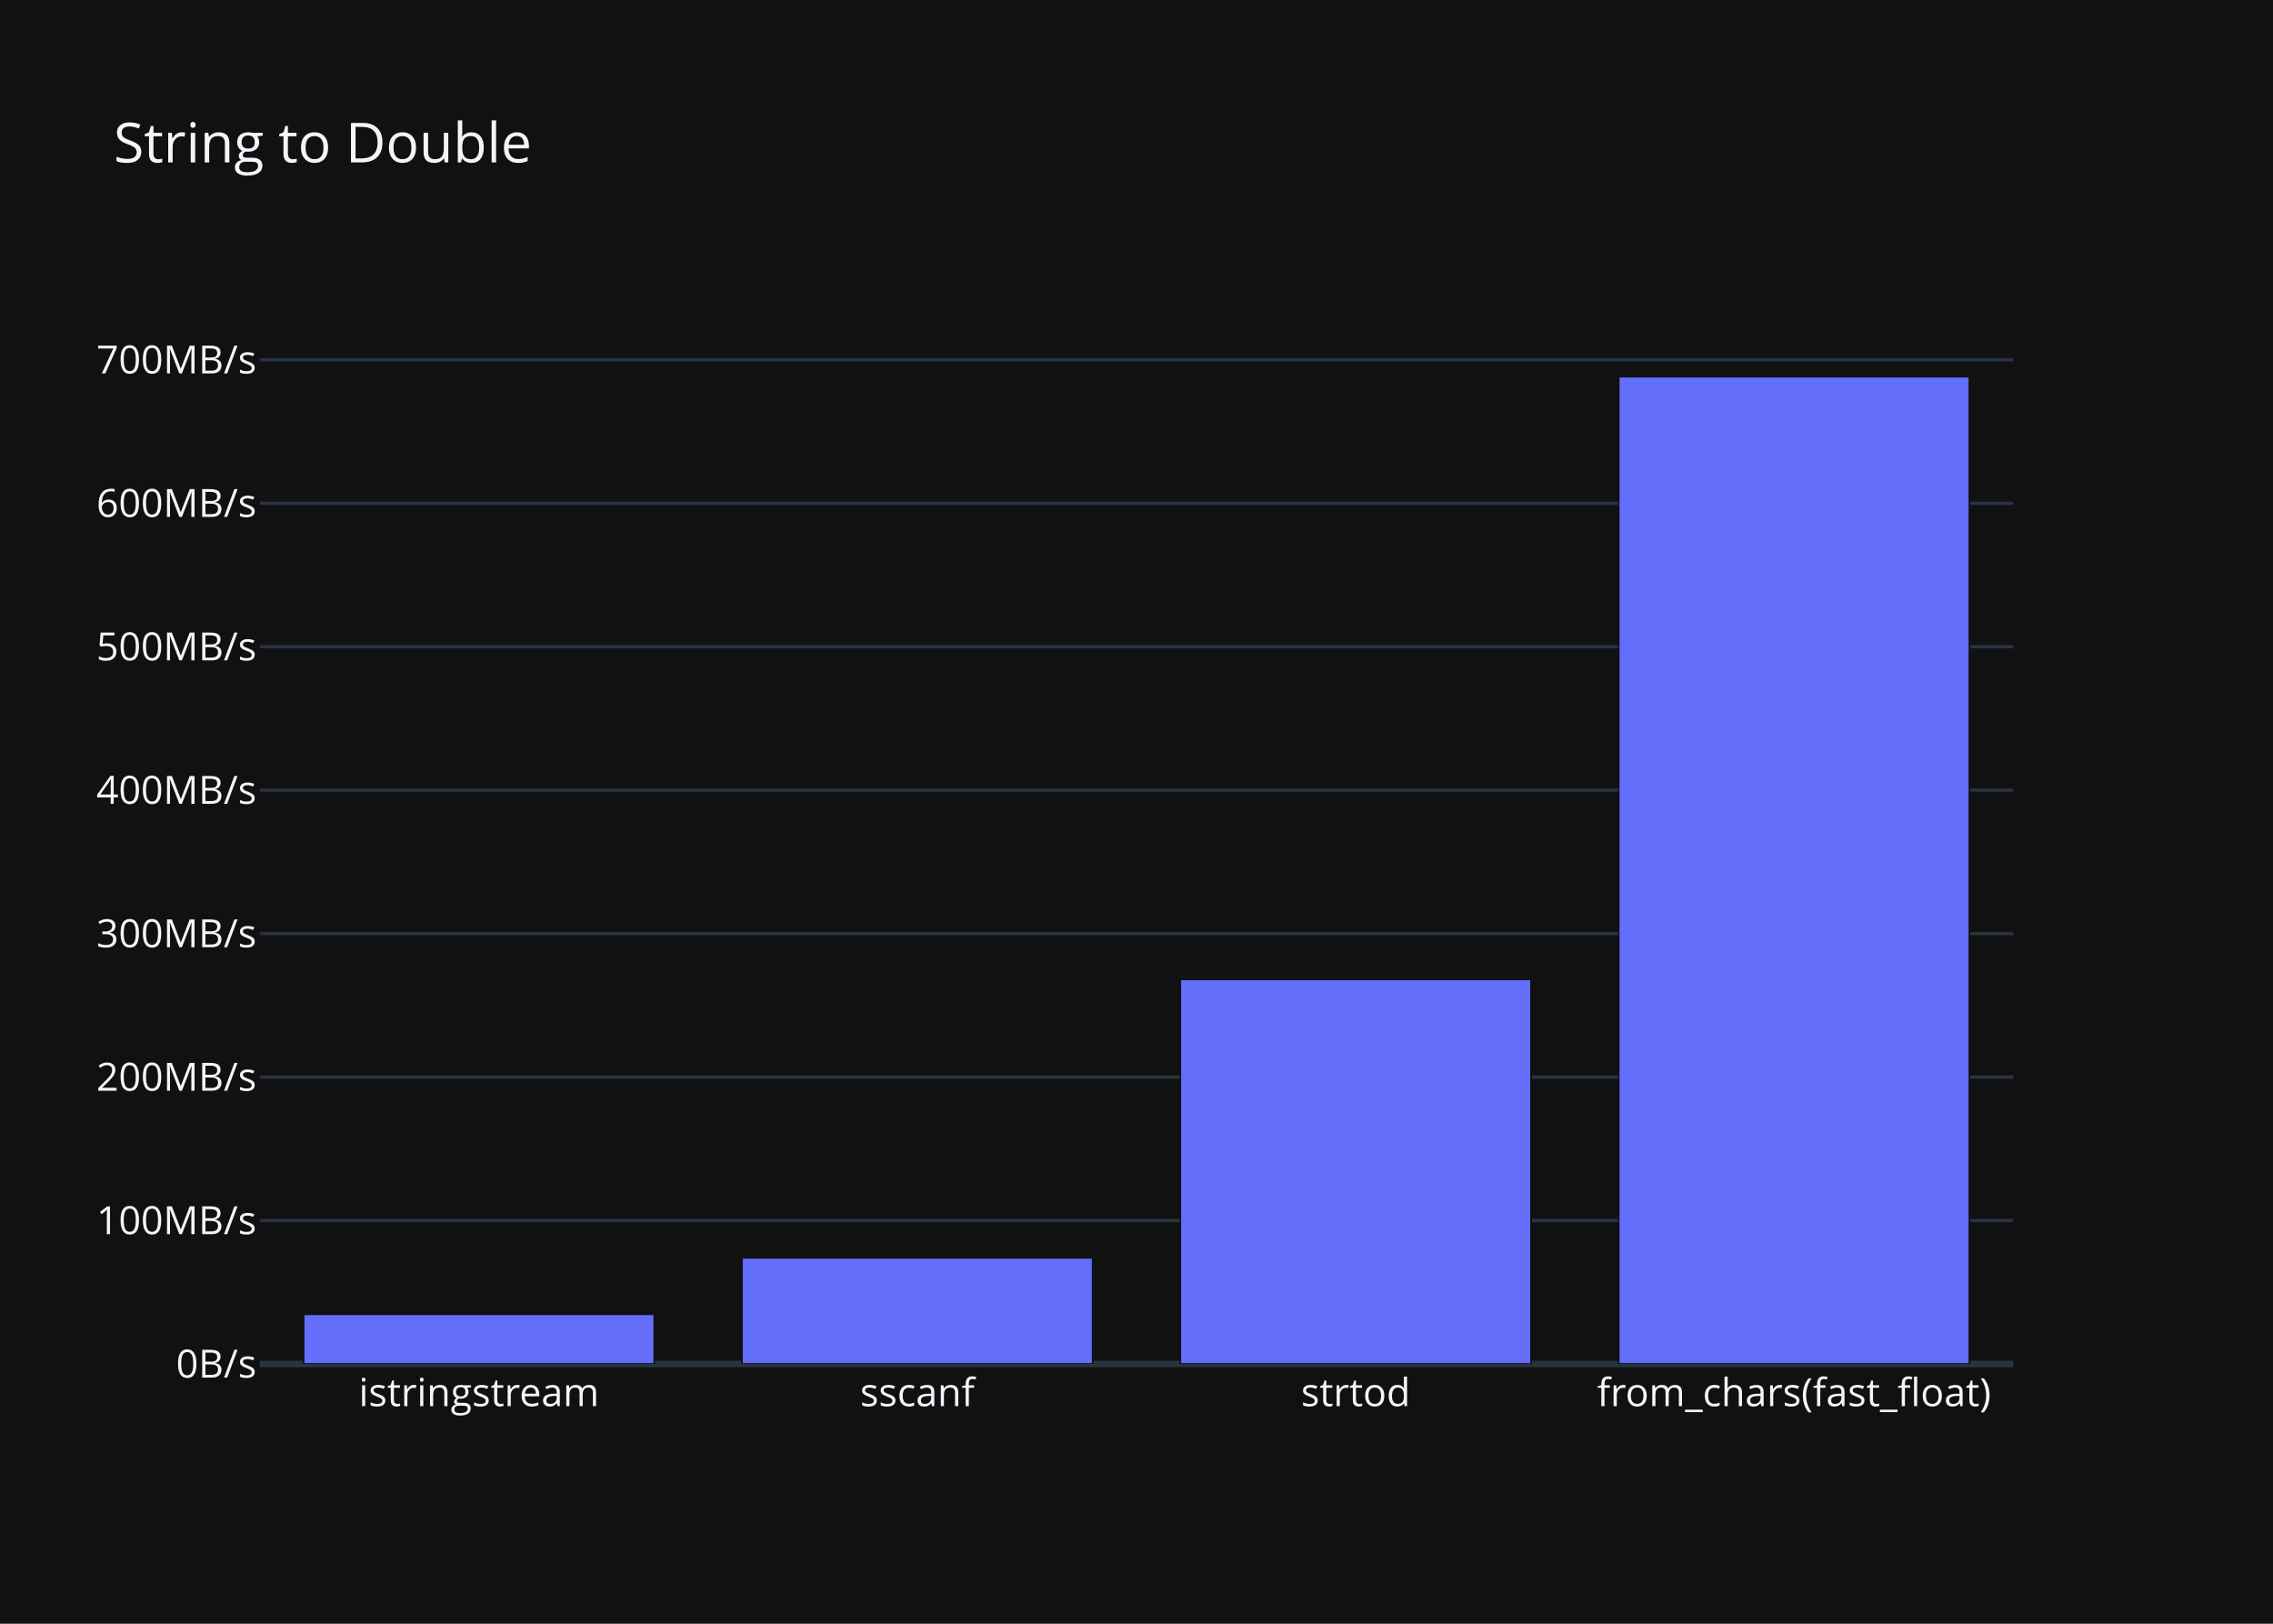
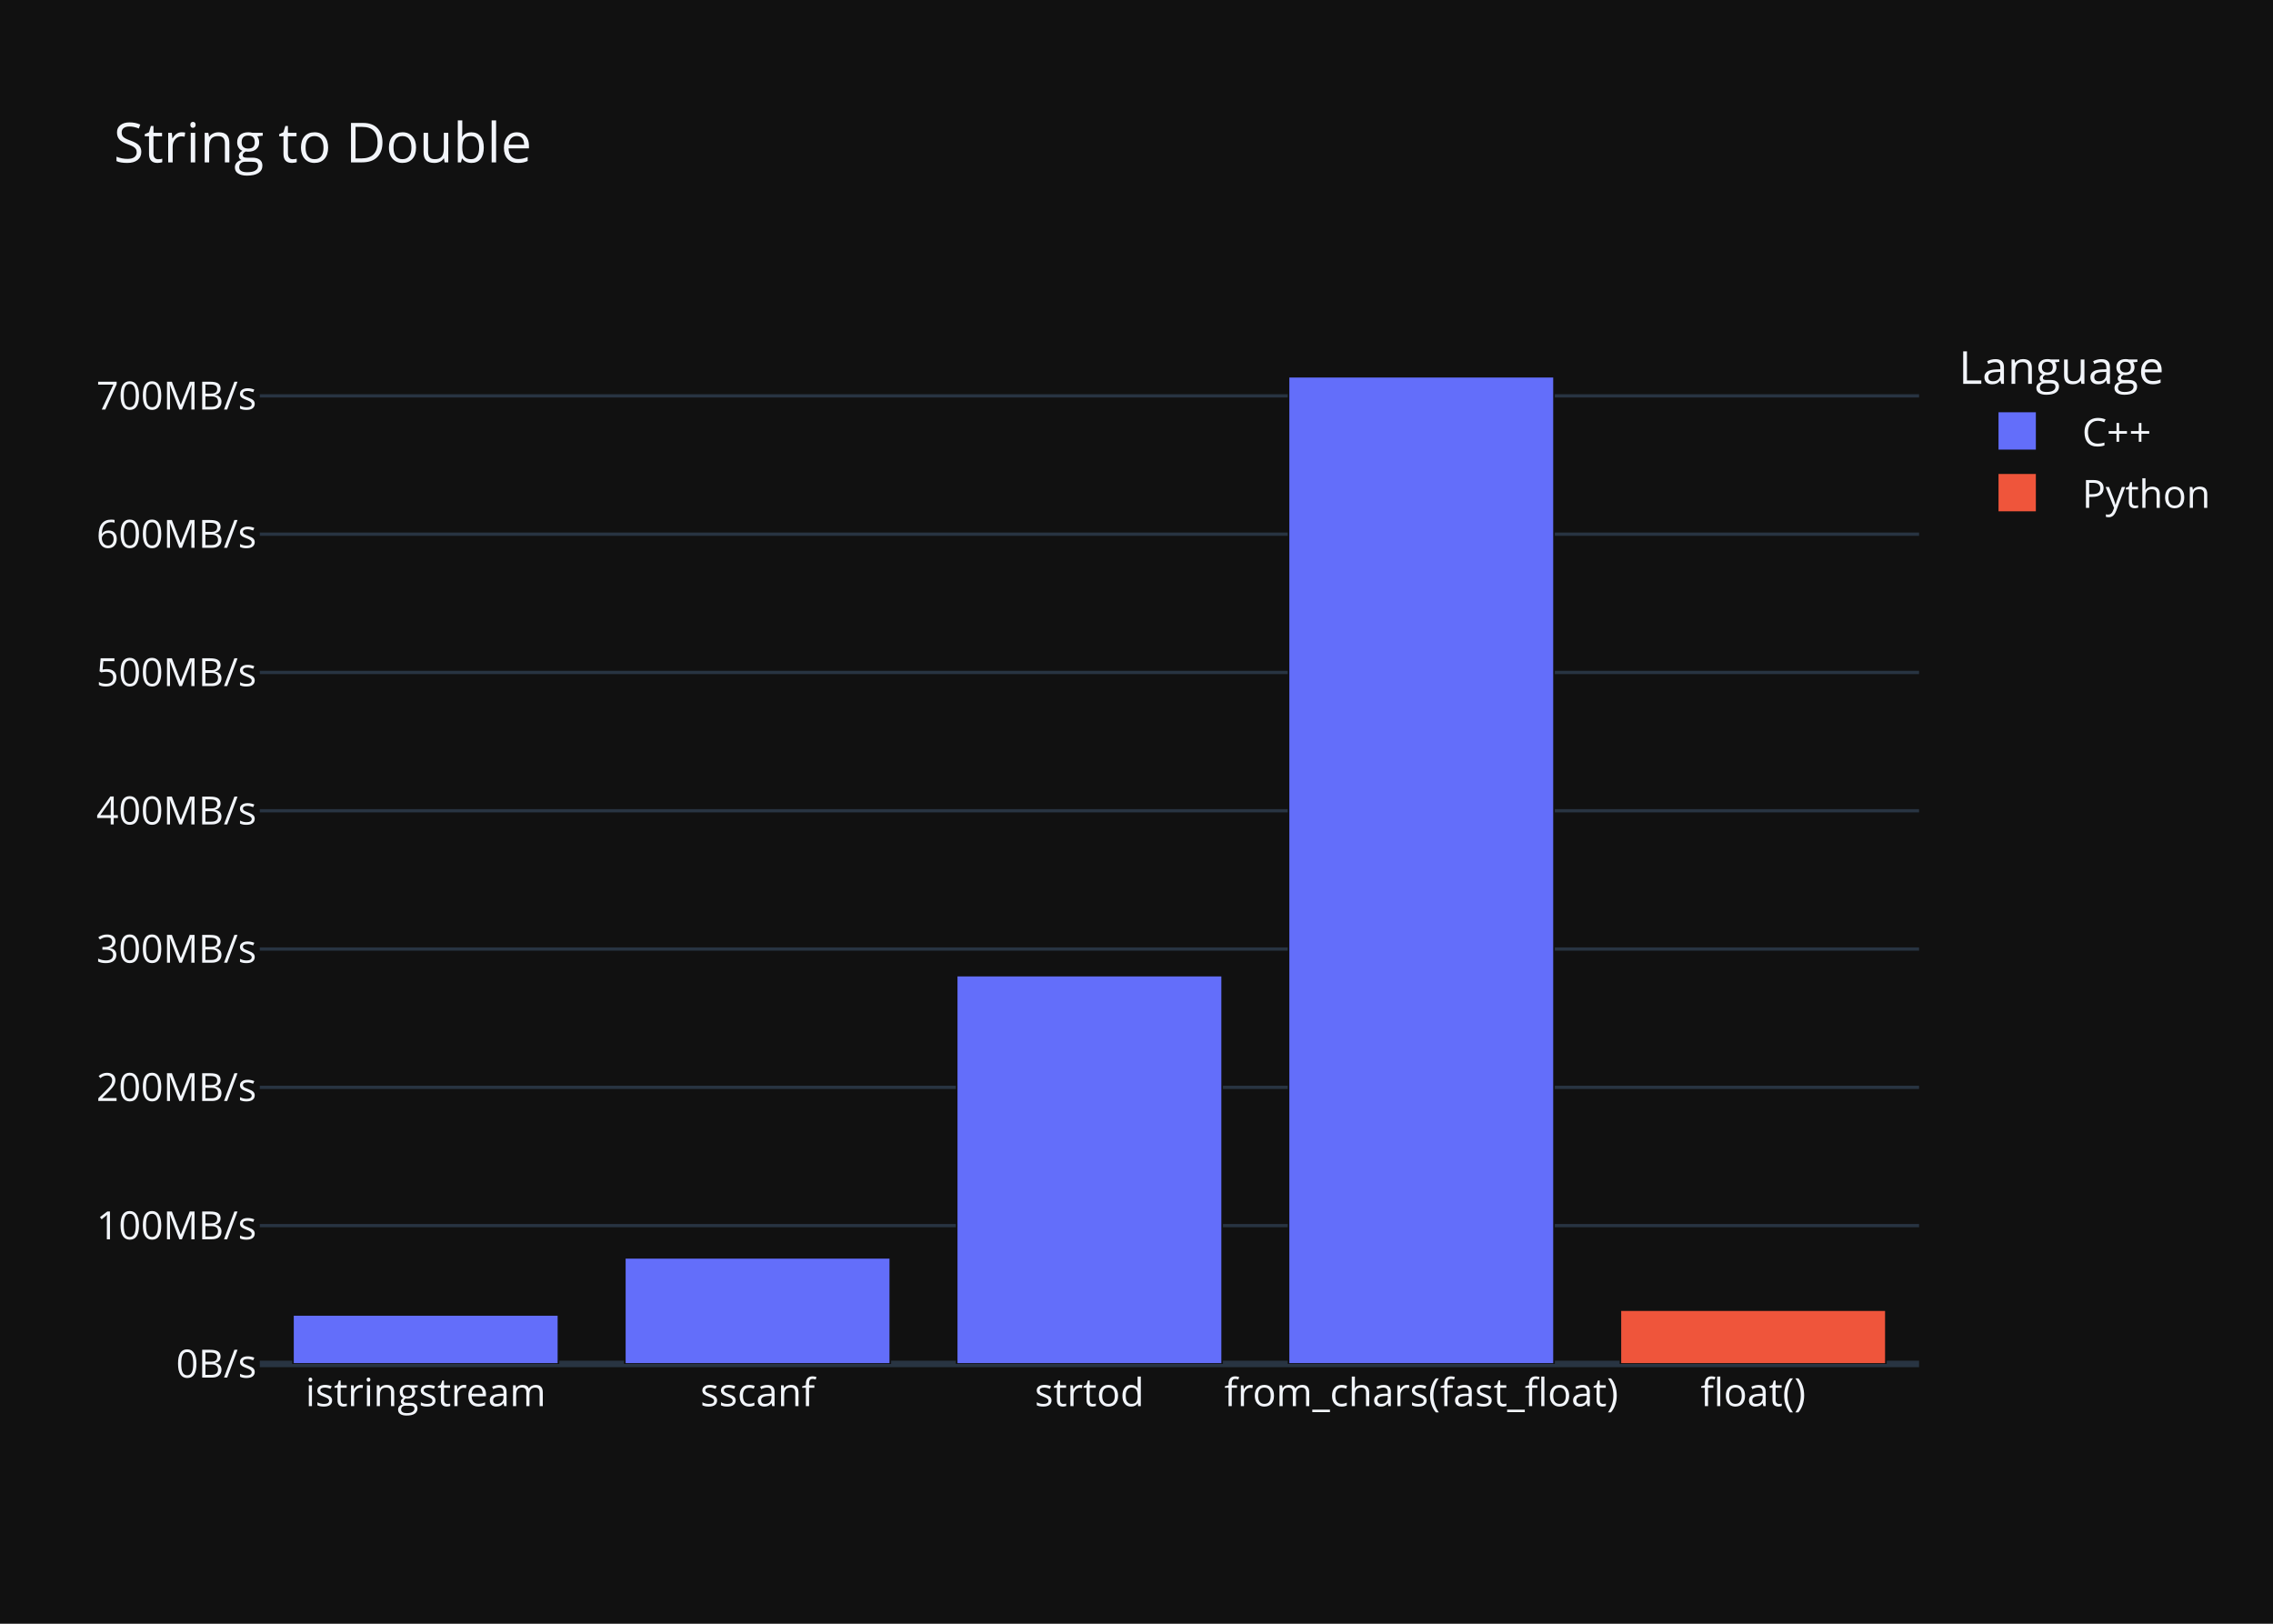
- <svg xmlns="http://www.w3.org/2000/svg" class="main-svg" width="700" height="500" viewBox="0 0 700 500" style="">
+ <svg xmlns="http://www.w3.org/2000/svg" class="main-svg" width="700" height="500" style="" viewBox="0 0 700 500">
  <rect x="0" y="0" width="700" height="500" style="fill: rgb(17, 17, 17); fill-opacity: 1;" />
-   <defs id="defs-18ba49">
+   <defs id="defs-152044">
    <g class="clips">
-       <clipPath id="clip18ba49xyplot" class="plotclip">
-         <rect width="540" height="320" />
+       <clipPath id="clip152044xyplot" class="plotclip">
+         <rect width="511" height="320" />
      </clipPath>
-       <clipPath class="axesclip" id="clip18ba49x">
-         <rect x="80" y="0" width="540" height="500" />
+       <clipPath class="axesclip" id="clip152044x">
+         <rect x="80" y="0" width="511" height="500" />
      </clipPath>
-       <clipPath class="axesclip" id="clip18ba49y">
+       <clipPath class="axesclip" id="clip152044y">
        <rect x="0" y="100" width="700" height="320" />
      </clipPath>
-       <clipPath class="axesclip" id="clip18ba49xy">
-         <rect x="80" y="100" width="540" height="320" />
+       <clipPath class="axesclip" id="clip152044xy">
+         <rect x="80" y="100" width="511" height="320" />
      </clipPath>
    </g>
    <g class="gradients" />
    <g class="patterns" />
  </defs>
  <g class="bglayer" />
  <g class="layer-below">
    <g class="imagelayer" />
    <g class="shapelayer" />
  </g>
  <g class="cartesianlayer">
    <g class="subplot xy">
      <g class="layer-subplot">
        <g class="shapelayer" />
        <g class="imagelayer" />
      </g>
      <g class="minor-gridlayer">
        <g class="x" />
        <g class="y" />
      </g>
      <g class="gridlayer">
        <g class="x" />
        <g class="y">
-           <path class="ygrid crisp" transform="translate(0,375.83)" d="M80,0h540" style="stroke: rgb(40, 52, 66); stroke-opacity: 1; stroke-width: 1px;" />
-           <path class="ygrid crisp" transform="translate(0,331.66)" d="M80,0h540" style="stroke: rgb(40, 52, 66); stroke-opacity: 1; stroke-width: 1px;" />
-           <path class="ygrid crisp" transform="translate(0,287.48)" d="M80,0h540" style="stroke: rgb(40, 52, 66); stroke-opacity: 1; stroke-width: 1px;" />
-           <path class="ygrid crisp" transform="translate(0,243.31)" d="M80,0h540" style="stroke: rgb(40, 52, 66); stroke-opacity: 1; stroke-width: 1px;" />
-           <path class="ygrid crisp" transform="translate(0,199.14)" d="M80,0h540" style="stroke: rgb(40, 52, 66); stroke-opacity: 1; stroke-width: 1px;" />
-           <path class="ygrid crisp" transform="translate(0,154.97)" d="M80,0h540" style="stroke: rgb(40, 52, 66); stroke-opacity: 1; stroke-width: 1px;" />
-           <path class="ygrid crisp" transform="translate(0,110.79)" d="M80,0h540" style="stroke: rgb(40, 52, 66); stroke-opacity: 1; stroke-width: 1px;" />
+           <path class="ygrid crisp" transform="translate(0,377.41)" d="M80,0h511" style="stroke: rgb(40, 52, 66); stroke-opacity: 1; stroke-width: 1px;" />
+           <path class="ygrid crisp" transform="translate(0,334.83)" d="M80,0h511" style="stroke: rgb(40, 52, 66); stroke-opacity: 1; stroke-width: 1px;" />
+           <path class="ygrid crisp" transform="translate(0,292.24)" d="M80,0h511" style="stroke: rgb(40, 52, 66); stroke-opacity: 1; stroke-width: 1px;" />
+           <path class="ygrid crisp" transform="translate(0,249.66)" d="M80,0h511" style="stroke: rgb(40, 52, 66); stroke-opacity: 1; stroke-width: 1px;" />
+           <path class="ygrid crisp" transform="translate(0,207.07)" d="M80,0h511" style="stroke: rgb(40, 52, 66); stroke-opacity: 1; stroke-width: 1px;" />
+           <path class="ygrid crisp" transform="translate(0,164.49)" d="M80,0h511" style="stroke: rgb(40, 52, 66); stroke-opacity: 1; stroke-width: 1px;" />
+           <path class="ygrid crisp" transform="translate(0,121.9)" d="M80,0h511" style="stroke: rgb(40, 52, 66); stroke-opacity: 1; stroke-width: 1px;" />
        </g>
      </g>
      <g class="zerolinelayer">
-         <path class="yzl zl crisp" transform="translate(0,420)" d="M80,0h540" style="stroke: rgb(40, 52, 66); stroke-opacity: 1; stroke-width: 2px;" />
+         <path class="yzl zl crisp" transform="translate(0,420)" d="M80,0h511" style="stroke: rgb(40, 52, 66); stroke-opacity: 1; stroke-width: 2px;" />
      </g>
      <path class="xlines-below" />
      <path class="ylines-below" />
      <g class="overlines-below" />
      <g class="xaxislayer-below" />
      <g class="yaxislayer-below" />
      <g class="overaxes-below" />
-       <g class="plot" transform="translate(80,100)" clip-path="url(#clip18ba49xyplot)">
+       <g class="plot" transform="translate(80,100)" clip-path="url(#clip152044xyplot)">
        <g class="barlayer mlayer">
          <g class="trace bars" style="opacity: 1;">
            <g class="points">
              <g class="point">
-                 <path d="M13.5,320V304.71H121.5V320Z" style="vector-effect: non-scaling-stroke; opacity: 1; stroke-width: 0.5px; fill: rgb(99, 110, 250); fill-opacity: 1; stroke: rgb(17, 17, 17); stroke-opacity: 1;" />
+                 <path d="M10.22,320V304.9H91.98V320Z" style="vector-effect: non-scaling-stroke; opacity: 1; stroke-width: 0.5px; fill: rgb(99, 110, 250); fill-opacity: 1; stroke: rgb(17, 17, 17); stroke-opacity: 1;" />
              </g>
              <g class="point">
-                 <path d="M148.5,320V287.32H256.5V320Z" style="vector-effect: non-scaling-stroke; opacity: 1; stroke-width: 0.5px; fill: rgb(99, 110, 250); fill-opacity: 1; stroke: rgb(17, 17, 17); stroke-opacity: 1;" />
+                 <path d="M112.42,320V287.32H194.18V320Z" style="vector-effect: non-scaling-stroke; opacity: 1; stroke-width: 0.5px; fill: rgb(99, 110, 250); fill-opacity: 1; stroke: rgb(17, 17, 17); stroke-opacity: 1;" />
              </g>
              <g class="point">
-                 <path d="M283.5,320V201.59H391.5V320Z" style="vector-effect: non-scaling-stroke; opacity: 1; stroke-width: 0.5px; fill: rgb(99, 110, 250); fill-opacity: 1; stroke: rgb(17, 17, 17); stroke-opacity: 1;" />
+                 <path d="M214.62,320V200.42H296.38V320Z" style="vector-effect: non-scaling-stroke; opacity: 1; stroke-width: 0.5px; fill: rgb(99, 110, 250); fill-opacity: 1; stroke: rgb(17, 17, 17); stroke-opacity: 1;" />
              </g>
              <g class="point">
-                 <path d="M418.5,320V16H526.5V320Z" style="vector-effect: non-scaling-stroke; opacity: 1; stroke-width: 0.5px; fill: rgb(99, 110, 250); fill-opacity: 1; stroke: rgb(17, 17, 17); stroke-opacity: 1;" />
+                 <path d="M316.82,320V16H398.58V320Z" style="vector-effect: non-scaling-stroke; opacity: 1; stroke-width: 0.5px; fill: rgb(99, 110, 250); fill-opacity: 1; stroke: rgb(17, 17, 17); stroke-opacity: 1;" />
+               </g>
+             </g>
+           </g>
+           <g class="trace bars" style="opacity: 1;">
+             <g class="points">
+               <g class="point">
+                 <path d="M419.02,320V303.43H500.78V320Z" style="vector-effect: non-scaling-stroke; opacity: 1; stroke-width: 0.5px; fill: rgb(239, 85, 59); fill-opacity: 1; stroke: rgb(17, 17, 17); stroke-opacity: 1;" />
              </g>
            </g>
          </g>
        </g>
      </g>
      <g class="overplot" />
      <path class="xlines-above crisp" d="M0,0" style="fill: none;" />
      <path class="ylines-above crisp" d="M0,0" style="fill: none;" />
      <g class="overlines-above" />
      <g class="xaxislayer-above">
        <g class="xtick">
-           <text text-anchor="middle" x="0" y="433" transform="translate(147.5,0)" style="font-family: 'Open Sans', verdana, arial, sans-serif; font-size: 12px; fill: rgb(242, 245, 250); fill-opacity: 1; white-space: pre; opacity: 1;">istringstream</text>
+           <text text-anchor="middle" x="0" y="433" transform="translate(131.1,0)" style="font-family: 'Open Sans', verdana, arial, sans-serif; font-size: 12px; fill: rgb(242, 245, 250); fill-opacity: 1; white-space: pre; opacity: 1;">istringstream</text>
        </g>
        <g class="xtick">
-           <text text-anchor="middle" x="0" y="433" transform="translate(282.5,0)" style="font-family: 'Open Sans', verdana, arial, sans-serif; font-size: 12px; fill: rgb(242, 245, 250); fill-opacity: 1; white-space: pre; opacity: 1;">sscanf</text>
+           <text text-anchor="middle" x="0" y="433" transform="translate(233.3,0)" style="font-family: 'Open Sans', verdana, arial, sans-serif; font-size: 12px; fill: rgb(242, 245, 250); fill-opacity: 1; white-space: pre; opacity: 1;">sscanf</text>
        </g>
        <g class="xtick">
-           <text text-anchor="middle" x="0" y="433" transform="translate(417.5,0)" style="font-family: 'Open Sans', verdana, arial, sans-serif; font-size: 12px; fill: rgb(242, 245, 250); fill-opacity: 1; white-space: pre; opacity: 1;">strtod</text>
+           <text text-anchor="middle" x="0" y="433" transform="translate(335.5,0)" style="font-family: 'Open Sans', verdana, arial, sans-serif; font-size: 12px; fill: rgb(242, 245, 250); fill-opacity: 1; white-space: pre; opacity: 1;">strtod</text>
        </g>
        <g class="xtick">
-           <text text-anchor="middle" x="0" y="433" transform="translate(552.5,0)" style="font-family: 'Open Sans', verdana, arial, sans-serif; font-size: 12px; fill: rgb(242, 245, 250); fill-opacity: 1; white-space: pre; opacity: 1;">from_chars(fast_float)</text>
+           <text text-anchor="middle" x="0" y="433" transform="translate(437.7,0)" style="font-family: 'Open Sans', verdana, arial, sans-serif; font-size: 12px; fill: rgb(242, 245, 250); fill-opacity: 1; white-space: pre; opacity: 1;">from_chars(fast_float)</text>
+         </g>
+         <g class="xtick">
+           <text text-anchor="middle" x="0" y="433" transform="translate(539.9,0)" style="font-family: 'Open Sans', verdana, arial, sans-serif; font-size: 12px; fill: rgb(242, 245, 250); fill-opacity: 1; white-space: pre; opacity: 1;">float()</text>
        </g>
      </g>
      <g class="yaxislayer-above">
        <g class="ytick">
          <text text-anchor="end" x="79" y="4.2" transform="translate(0,420)" style="font-family: 'Open Sans', verdana, arial, sans-serif; font-size: 12px; fill: rgb(242, 245, 250); fill-opacity: 1; white-space: pre; opacity: 1;">0B/s</text>
        </g>
        <g class="ytick">
-           <text text-anchor="end" x="79" y="4.2" style="font-family: 'Open Sans', verdana, arial, sans-serif; font-size: 12px; fill: rgb(242, 245, 250); fill-opacity: 1; white-space: pre; opacity: 1;" transform="translate(0,375.83)">100MB/s</text>
+           <text text-anchor="end" x="79" y="4.2" style="font-family: 'Open Sans', verdana, arial, sans-serif; font-size: 12px; fill: rgb(242, 245, 250); fill-opacity: 1; white-space: pre; opacity: 1;" transform="translate(0,377.41)">100MB/s</text>
        </g>
        <g class="ytick">
-           <text text-anchor="end" x="79" y="4.2" style="font-family: 'Open Sans', verdana, arial, sans-serif; font-size: 12px; fill: rgb(242, 245, 250); fill-opacity: 1; white-space: pre; opacity: 1;" transform="translate(0,331.66)">200MB/s</text>
+           <text text-anchor="end" x="79" y="4.2" style="font-family: 'Open Sans', verdana, arial, sans-serif; font-size: 12px; fill: rgb(242, 245, 250); fill-opacity: 1; white-space: pre; opacity: 1;" transform="translate(0,334.83)">200MB/s</text>
        </g>
        <g class="ytick">
-           <text text-anchor="end" x="79" y="4.2" style="font-family: 'Open Sans', verdana, arial, sans-serif; font-size: 12px; fill: rgb(242, 245, 250); fill-opacity: 1; white-space: pre; opacity: 1;" transform="translate(0,287.48)">300MB/s</text>
+           <text text-anchor="end" x="79" y="4.2" style="font-family: 'Open Sans', verdana, arial, sans-serif; font-size: 12px; fill: rgb(242, 245, 250); fill-opacity: 1; white-space: pre; opacity: 1;" transform="translate(0,292.24)">300MB/s</text>
        </g>
        <g class="ytick">
-           <text text-anchor="end" x="79" y="4.2" style="font-family: 'Open Sans', verdana, arial, sans-serif; font-size: 12px; fill: rgb(242, 245, 250); fill-opacity: 1; white-space: pre; opacity: 1;" transform="translate(0,243.31)">400MB/s</text>
+           <text text-anchor="end" x="79" y="4.2" style="font-family: 'Open Sans', verdana, arial, sans-serif; font-size: 12px; fill: rgb(242, 245, 250); fill-opacity: 1; white-space: pre; opacity: 1;" transform="translate(0,249.66)">400MB/s</text>
        </g>
        <g class="ytick">
-           <text text-anchor="end" x="79" y="4.2" style="font-family: 'Open Sans', verdana, arial, sans-serif; font-size: 12px; fill: rgb(242, 245, 250); fill-opacity: 1; white-space: pre; opacity: 1;" transform="translate(0,199.14)">500MB/s</text>
+           <text text-anchor="end" x="79" y="4.2" style="font-family: 'Open Sans', verdana, arial, sans-serif; font-size: 12px; fill: rgb(242, 245, 250); fill-opacity: 1; white-space: pre; opacity: 1;" transform="translate(0,207.07)">500MB/s</text>
        </g>
        <g class="ytick">
-           <text text-anchor="end" x="79" y="4.2" style="font-family: 'Open Sans', verdana, arial, sans-serif; font-size: 12px; fill: rgb(242, 245, 250); fill-opacity: 1; white-space: pre; opacity: 1;" transform="translate(0,154.97)">600MB/s</text>
+           <text text-anchor="end" x="79" y="4.2" style="font-family: 'Open Sans', verdana, arial, sans-serif; font-size: 12px; fill: rgb(242, 245, 250); fill-opacity: 1; white-space: pre; opacity: 1;" transform="translate(0,164.49)">600MB/s</text>
        </g>
        <g class="ytick">
-           <text text-anchor="end" x="79" y="4.2" style="font-family: 'Open Sans', verdana, arial, sans-serif; font-size: 12px; fill: rgb(242, 245, 250); fill-opacity: 1; white-space: pre; opacity: 1;" transform="translate(0,110.79)">700MB/s</text>
+           <text text-anchor="end" x="79" y="4.2" style="font-family: 'Open Sans', verdana, arial, sans-serif; font-size: 12px; fill: rgb(242, 245, 250); fill-opacity: 1; white-space: pre; opacity: 1;" transform="translate(0,121.9)">700MB/s</text>
        </g>
      </g>
      <g class="overaxes-above" />
    </g>
  </g>
  <g class="polarlayer" />
  <g class="smithlayer" />
  <g class="ternarylayer" />
  <g class="geolayer" />
  <g class="funnelarealayer" />
  <g class="pielayer" />
  <g class="iciclelayer" />
  <g class="treemaplayer" />
  <g class="sunburstlayer" />
  <g class="glimages" />
-   <defs id="topdefs-18ba49">
+   <defs id="topdefs-152044">
    <g class="clips" />
+     <clipPath id="legend152044">
+       <rect width="87" height="67" x="0" y="0" />
+     </clipPath>
  </defs>
  <g class="layer-above">
    <g class="imagelayer" />
    <g class="shapelayer" />
  </g>
  <g class="infolayer">
+     <g class="legend" pointer-events="all" transform="translate(601.22,100)">
+       <rect class="bg" shape-rendering="crispEdges" width="87" height="67" x="0" y="0" style="stroke: rgb(68, 68, 68); stroke-opacity: 1; fill: rgb(17, 17, 17); fill-opacity: 1; stroke-width: 0px;" />
+       <g class="scrollbox" transform="" clip-path="url(#legend152044)">
+         <text class="legendtitletext" text-anchor="start" x="2" y="18.2" style="font-family: 'Open Sans', verdana, arial, sans-serif; font-size: 14px; fill: rgb(242, 245, 250); fill-opacity: 1; white-space: pre;">Language</text>
+         <g class="groups" transform="">
+           <g class="traces" transform="translate(0,32.7)" style="opacity: 1;">
+             <text class="legendtext" text-anchor="start" x="40" y="4.68" style="font-family: 'Open Sans', verdana, arial, sans-serif; font-size: 12px; fill: rgb(242, 245, 250); fill-opacity: 1; white-space: pre;">C++</text>
+             <g class="layers" style="opacity: 1;">
+               <g class="legendfill" />
+               <g class="legendlines" />
+               <g class="legendsymbols">
+                 <g class="legendpoints">
+                   <path class="legendundefined" d="M6,6H-6V-6H6Z" transform="translate(20,0)" style="stroke-width: 0.5px; fill: rgb(99, 110, 250); fill-opacity: 1; stroke: rgb(17, 17, 17); stroke-opacity: 1;" />
+                 </g>
+               </g>
+             </g>
+             <rect class="legendtoggle" x="0" y="-9.5" width="81.547" height="19" style="fill: rgb(0, 0, 0); fill-opacity: 0;" />
+           </g>
+         </g>
+         <g class="groups" transform="">
+           <g class="traces" transform="translate(0,51.7)" style="opacity: 1;">
+             <text class="legendtext" text-anchor="start" x="40" y="4.68" style="font-family: 'Open Sans', verdana, arial, sans-serif; font-size: 12px; fill: rgb(242, 245, 250); fill-opacity: 1; white-space: pre;">Python</text>
+             <g class="layers" style="opacity: 1;">
+               <g class="legendfill" />
+               <g class="legendlines" />
+               <g class="legendsymbols">
+                 <g class="legendpoints">
+                   <path class="legendundefined" d="M6,6H-6V-6H6Z" transform="translate(20,0)" style="stroke-width: 0.5px; fill: rgb(239, 85, 59); fill-opacity: 1; stroke: rgb(17, 17, 17); stroke-opacity: 1;" />
+                 </g>
+               </g>
+             </g>
+             <rect class="legendtoggle" x="0" y="-9.5" width="81.547" height="19" style="fill: rgb(0, 0, 0); fill-opacity: 0;" />
+           </g>
+         </g>
+       </g>
+       <rect class="scrollbar" rx="20" ry="3" width="0" height="0" x="0" y="0" style="fill: rgb(128, 139, 164); fill-opacity: 1;" />
+     </g>
    <g class="g-gtitle">
      <text class="gtitle" x="35" y="50" text-anchor="start" dy="0em" style="font-family: 'Open Sans', verdana, arial, sans-serif; font-size: 17px; fill: rgb(242, 245, 250); opacity: 1; font-weight: normal; white-space: pre;">String to Double</text>
    </g>
    <g class="g-xtitle" />
    <g class="g-ytitle" />
  </g>
</svg>
